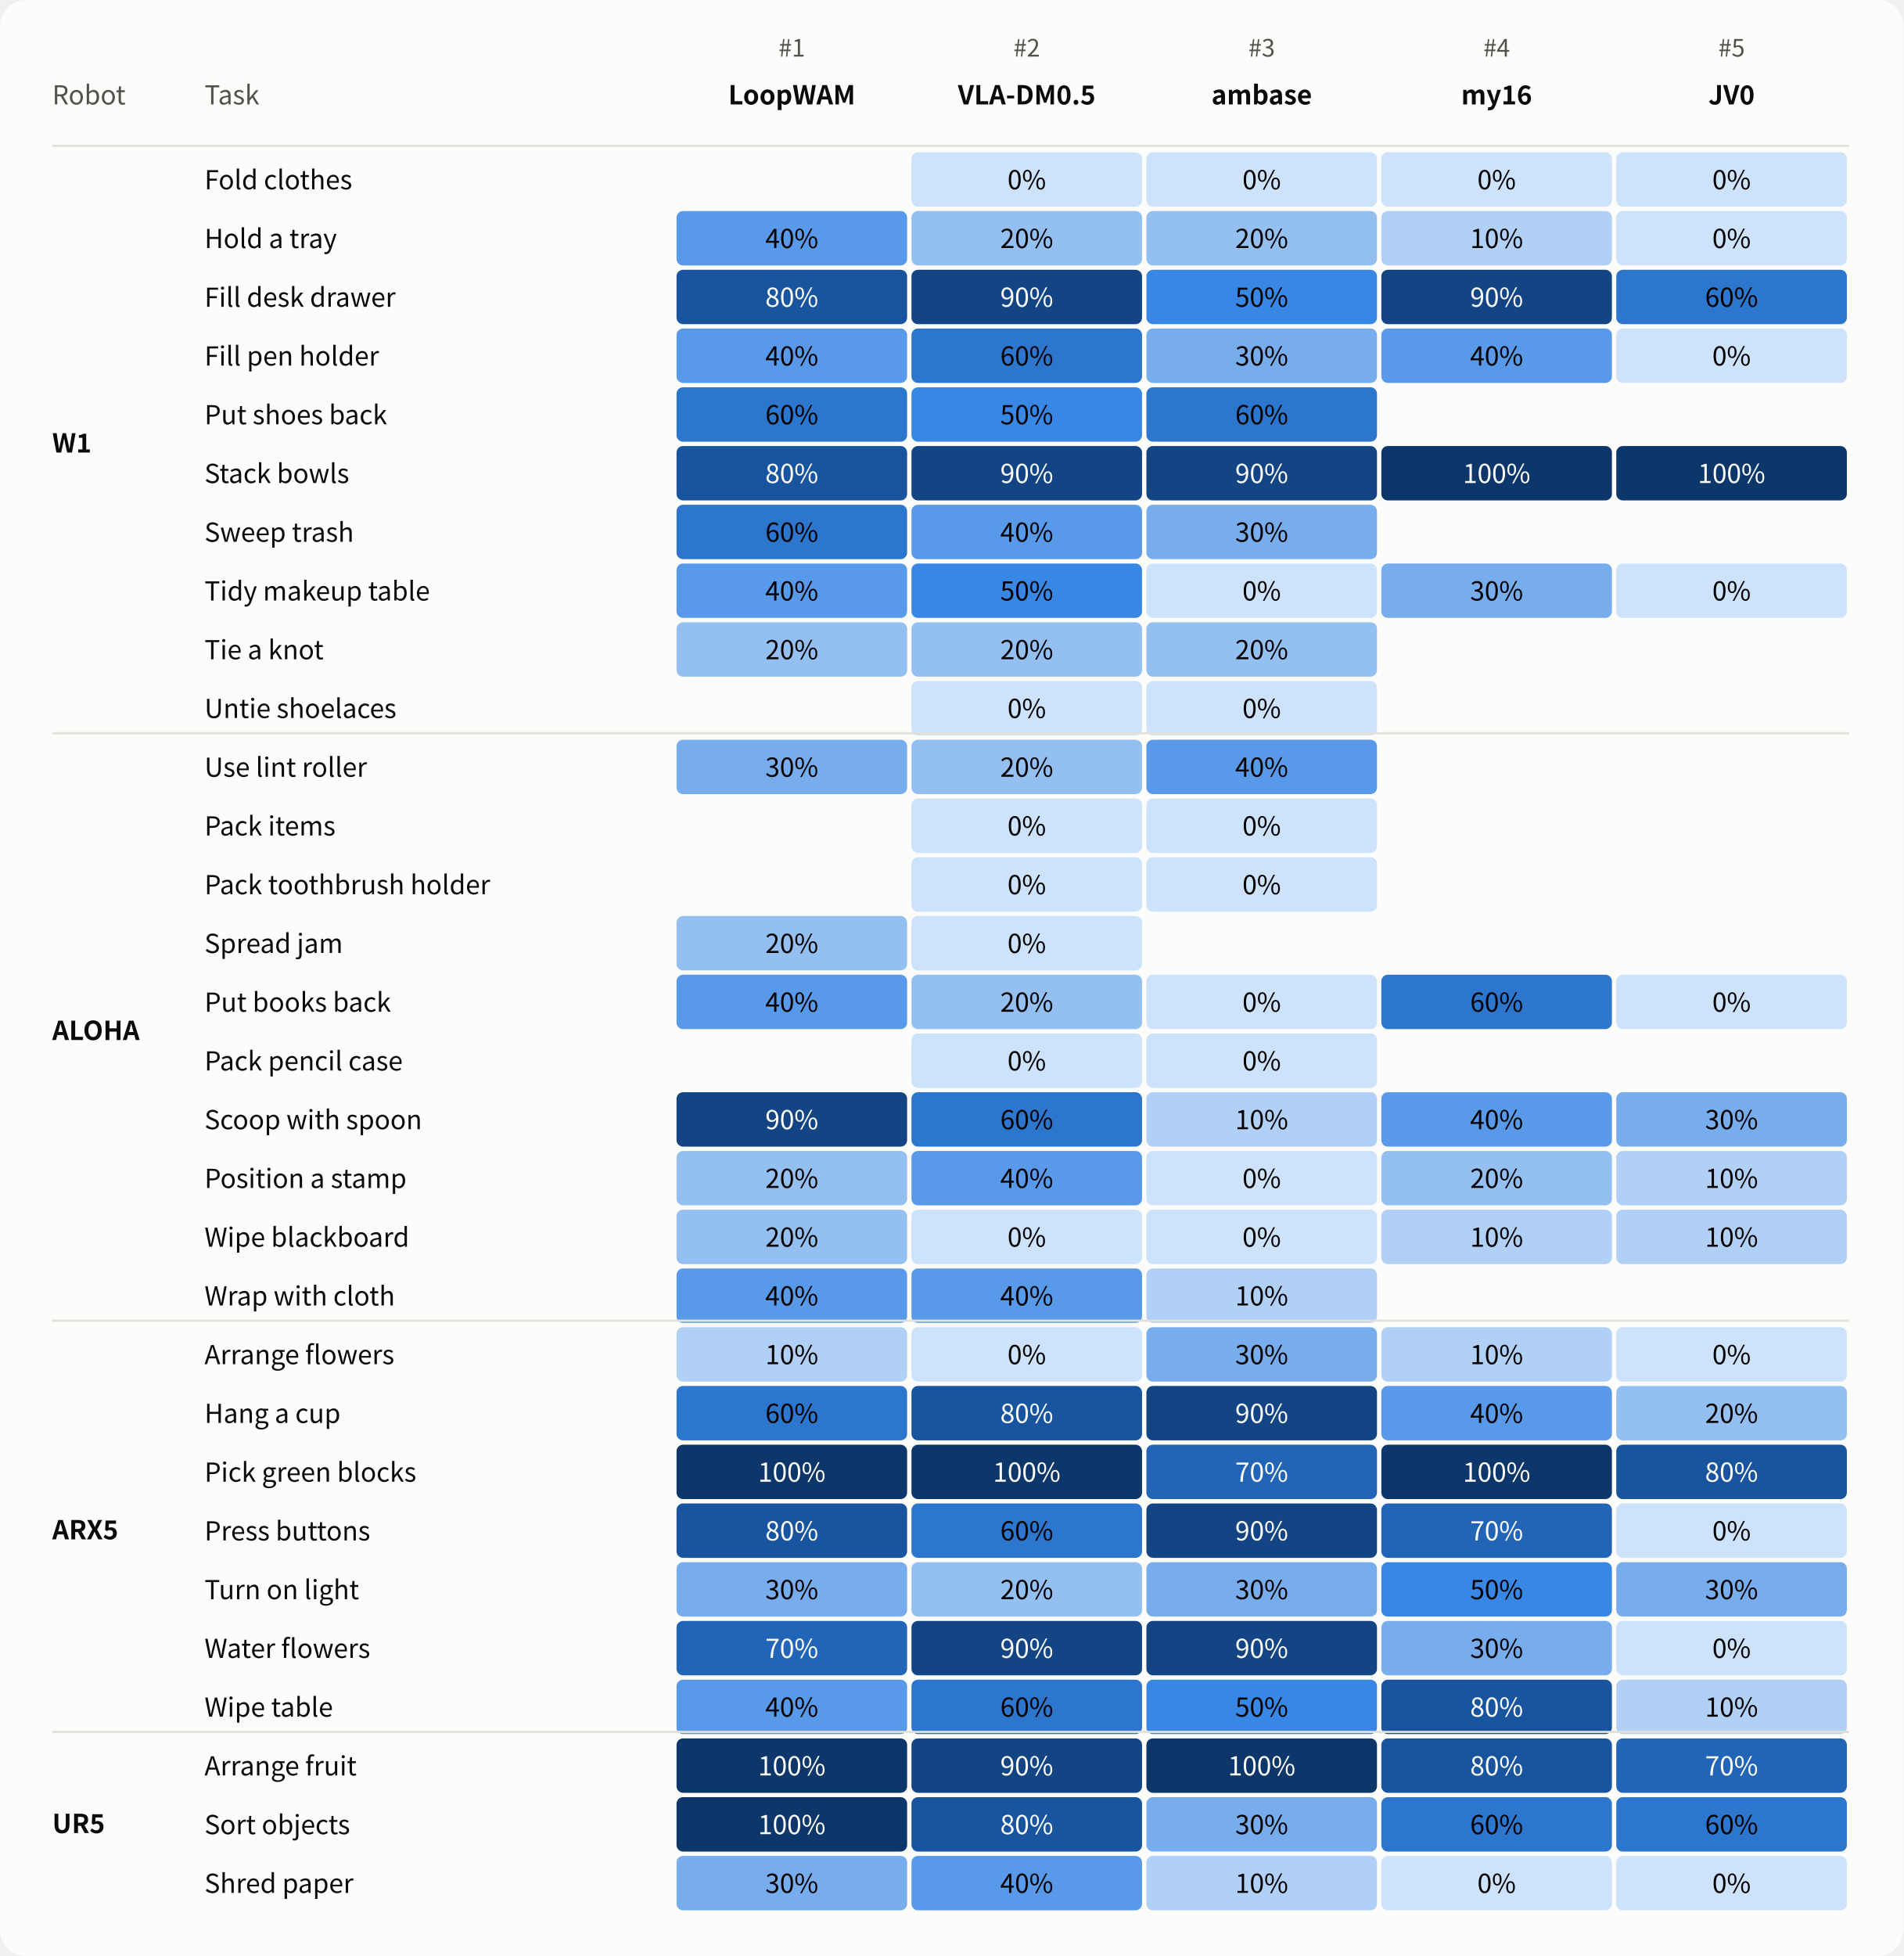
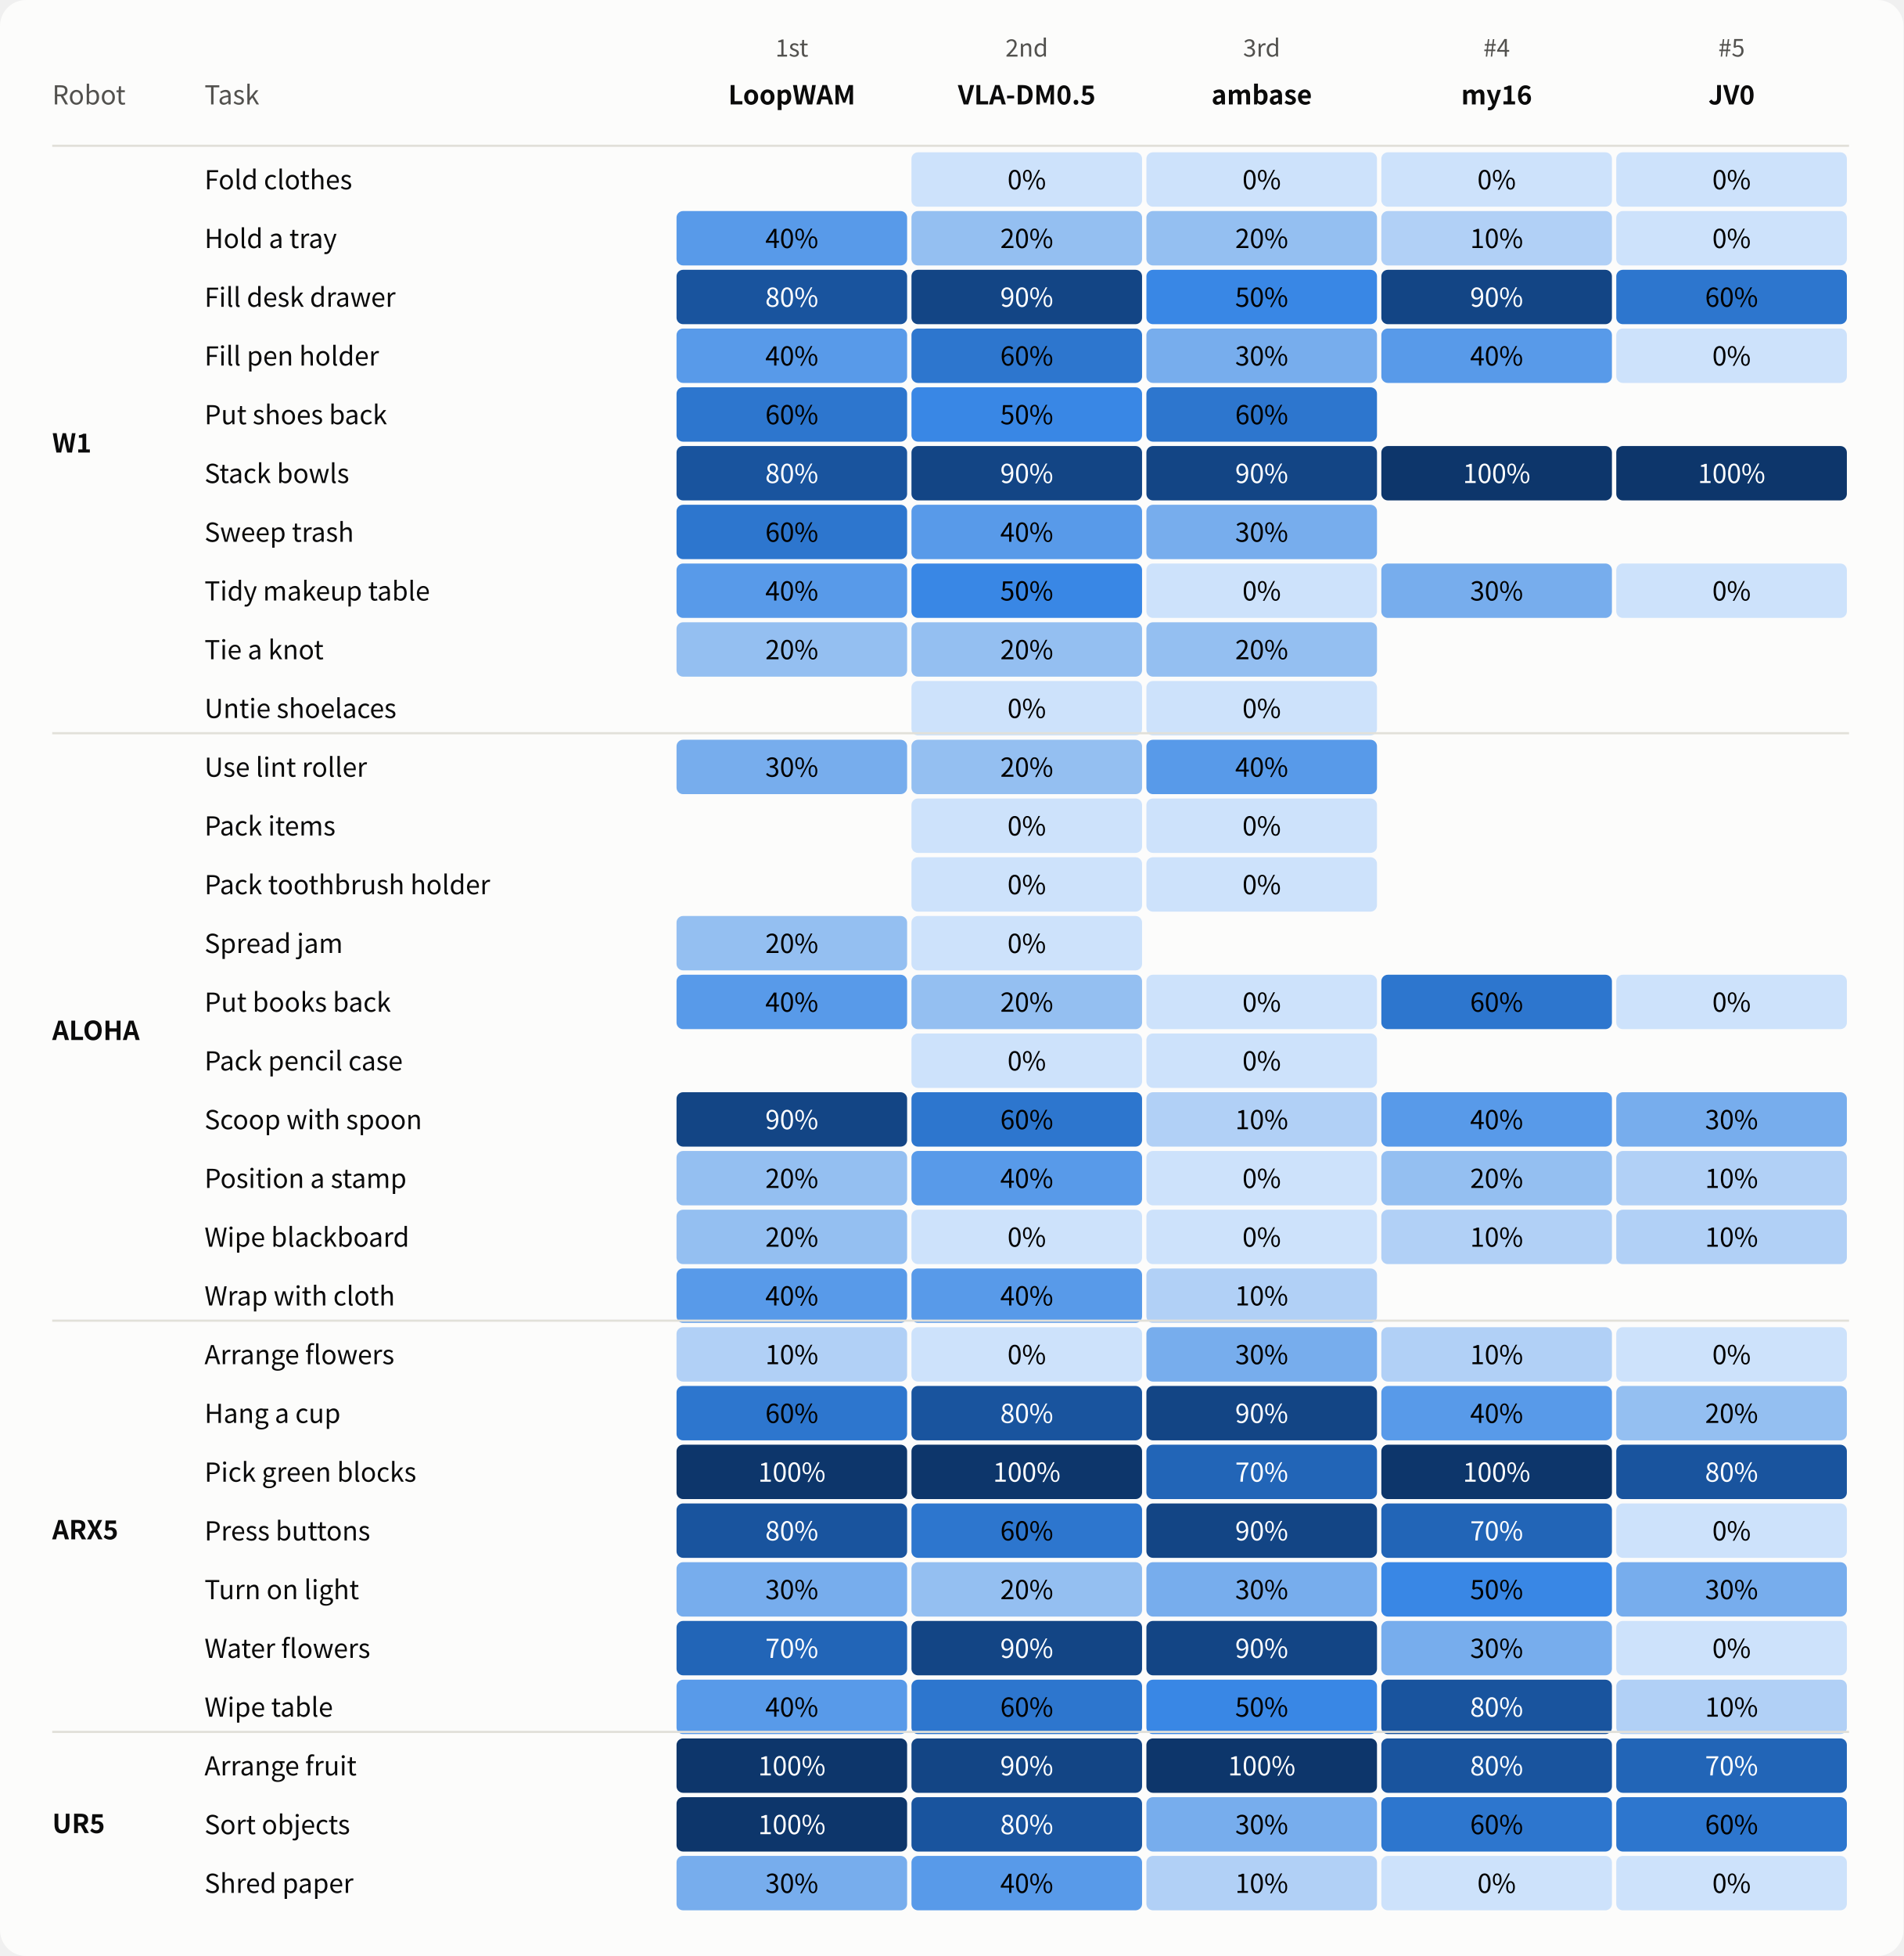
<svg xmlns="http://www.w3.org/2000/svg" width="875" height="899" viewBox="0 0 875 899" role="img" aria-labelledby="title desc">
  <style>text{font-family:system-ui,-apple-system,"Segoe UI","Noto Sans CJK SC",sans-serif;fill:#0b0b0b} .muted{fill:#52514e} .inverse{fill:#fcfcfb}</style>
  <rect width="100%" height="100%" rx="12" fill="#fcfcfb" />
  <text x="24.00" y="48.00" font-size="12" text-anchor="start" font-weight="400" class="muted">Robot</text>
  <text x="94.00" y="48.00" font-size="12" text-anchor="start" font-weight="400" class="muted">Task</text>
  <g>
-     <text x="364.00" y="26.00" font-size="11" text-anchor="middle" font-weight="400" class="muted">#1</text>
+     <text x="364.00" y="26.00" font-size="11" text-anchor="middle" font-weight="400" class="muted">1st</text>
    <text x="364.00" y="48.00" font-size="12" text-anchor="middle" font-weight="600" class="">LoopWAM</text>
  </g>
  <g>
-     <text x="472.00" y="26.00" font-size="11" text-anchor="middle" font-weight="400" class="muted">#2</text>
+     <text x="472.00" y="26.00" font-size="11" text-anchor="middle" font-weight="400" class="muted">2nd</text>
    <text x="472.00" y="48.00" font-size="12" text-anchor="middle" font-weight="600" class="">VLA-DM0.5</text>
  </g>
  <g>
-     <text x="580.00" y="26.00" font-size="11" text-anchor="middle" font-weight="400" class="muted">#3</text>
+     <text x="580.00" y="26.00" font-size="11" text-anchor="middle" font-weight="400" class="muted">3rd</text>
    <text x="580.00" y="48.00" font-size="12" text-anchor="middle" font-weight="600" class="">ambase</text>
  </g>
  <g>
    <text x="688.00" y="26.00" font-size="11" text-anchor="middle" font-weight="400" class="muted">#4</text>
    <text x="688.00" y="48.00" font-size="12" text-anchor="middle" font-weight="600" class="">my16</text>
  </g>
  <g>
    <text x="796.00" y="26.00" font-size="11" text-anchor="middle" font-weight="400" class="muted">#5</text>
    <text x="796.00" y="48.00" font-size="12" text-anchor="middle" font-weight="600" class="">JV0</text>
  </g>
  <path d="M 24 67 H 850" stroke="#e1e0d9" />
  <text x="24.00" y="208.00" font-size="12" text-anchor="start" font-weight="600" class="">W1</text>
  <text x="94.00" y="87.00" font-size="12" text-anchor="start" font-weight="400" class="">Fold clothes</text>
  <g>
    <rect x="311" y="70" width="106" height="25" rx="3" fill="#fcfcfb" />
  </g>
  <g>
    <rect x="419" y="70" width="106" height="25" rx="3" fill="#cde2fb" />
    <text x="472.0" y="87" font-size="12" text-anchor="middle" style="fill:#000000">0%</text>
  </g>
  <g>
    <rect x="527" y="70" width="106" height="25" rx="3" fill="#cde2fb" />
    <text x="580.0" y="87" font-size="12" text-anchor="middle" style="fill:#000000">0%</text>
  </g>
  <g>
    <rect x="635" y="70" width="106" height="25" rx="3" fill="#cde2fb" />
    <text x="688.0" y="87" font-size="12" text-anchor="middle" style="fill:#000000">0%</text>
  </g>
  <g>
    <rect x="743" y="70" width="106" height="25" rx="3" fill="#cde2fb" />
    <text x="796.0" y="87" font-size="12" text-anchor="middle" style="fill:#000000">0%</text>
  </g>
  <text x="94.00" y="114.00" font-size="12" text-anchor="start" font-weight="400" class="">Hold a tray</text>
  <g>
    <rect x="311" y="97" width="106" height="25" rx="3" fill="#589ae9" />
    <text x="364.0" y="114" font-size="12" text-anchor="middle" style="fill:#000000">40%</text>
  </g>
  <g>
    <rect x="419" y="97" width="106" height="25" rx="3" fill="#94bff1" />
    <text x="472.0" y="114" font-size="12" text-anchor="middle" style="fill:#000000">20%</text>
  </g>
  <g>
    <rect x="527" y="97" width="106" height="25" rx="3" fill="#94bff1" />
    <text x="580.0" y="114" font-size="12" text-anchor="middle" style="fill:#000000">20%</text>
  </g>
  <g>
    <rect x="635" y="97" width="106" height="25" rx="3" fill="#b1d0f6" />
    <text x="688.0" y="114" font-size="12" text-anchor="middle" style="fill:#000000">10%</text>
  </g>
  <g>
    <rect x="743" y="97" width="106" height="25" rx="3" fill="#cde2fb" />
    <text x="796.0" y="114" font-size="12" text-anchor="middle" style="fill:#000000">0%</text>
  </g>
  <text x="94.00" y="141.00" font-size="12" text-anchor="start" font-weight="400" class="">Fill desk drawer</text>
  <g>
    <rect x="311" y="124" width="106" height="25" rx="3" fill="#19549e" />
    <text x="364.0" y="141" font-size="12" text-anchor="middle" style="fill:#ffffff">80%</text>
  </g>
  <g>
    <rect x="419" y="124" width="106" height="25" rx="3" fill="#134585" />
    <text x="472.0" y="141" font-size="12" text-anchor="middle" style="fill:#ffffff">90%</text>
  </g>
  <g>
    <rect x="527" y="124" width="106" height="25" rx="3" fill="#3987e5" />
    <text x="580.0" y="141" font-size="12" text-anchor="middle" style="fill:#000000">50%</text>
  </g>
  <g>
    <rect x="635" y="124" width="106" height="25" rx="3" fill="#134585" />
    <text x="688.0" y="141" font-size="12" text-anchor="middle" style="fill:#ffffff">90%</text>
  </g>
  <g>
    <rect x="743" y="124" width="106" height="25" rx="3" fill="#2d76ce" />
    <text x="796.0" y="141" font-size="12" text-anchor="middle" style="fill:#000000">60%</text>
  </g>
  <text x="94.00" y="168.00" font-size="12" text-anchor="start" font-weight="400" class="">Fill pen holder</text>
  <g>
    <rect x="311" y="151" width="106" height="25" rx="3" fill="#589ae9" />
    <text x="364.0" y="168" font-size="12" text-anchor="middle" style="fill:#000000">40%</text>
  </g>
  <g>
    <rect x="419" y="151" width="106" height="25" rx="3" fill="#2d76ce" />
    <text x="472.0" y="168" font-size="12" text-anchor="middle" style="fill:#000000">60%</text>
  </g>
  <g>
    <rect x="527" y="151" width="106" height="25" rx="3" fill="#77aded" />
    <text x="580.0" y="168" font-size="12" text-anchor="middle" style="fill:#000000">30%</text>
  </g>
  <g>
    <rect x="635" y="151" width="106" height="25" rx="3" fill="#589ae9" />
    <text x="688.0" y="168" font-size="12" text-anchor="middle" style="fill:#000000">40%</text>
  </g>
  <g>
    <rect x="743" y="151" width="106" height="25" rx="3" fill="#cde2fb" />
    <text x="796.0" y="168" font-size="12" text-anchor="middle" style="fill:#000000">0%</text>
  </g>
  <text x="94.00" y="195.00" font-size="12" text-anchor="start" font-weight="400" class="">Put shoes back</text>
  <g>
    <rect x="311" y="178" width="106" height="25" rx="3" fill="#2d76ce" />
    <text x="364.0" y="195" font-size="12" text-anchor="middle" style="fill:#000000">60%</text>
  </g>
  <g>
    <rect x="419" y="178" width="106" height="25" rx="3" fill="#3987e5" />
    <text x="472.0" y="195" font-size="12" text-anchor="middle" style="fill:#000000">50%</text>
  </g>
  <g>
    <rect x="527" y="178" width="106" height="25" rx="3" fill="#2d76ce" />
    <text x="580.0" y="195" font-size="12" text-anchor="middle" style="fill:#000000">60%</text>
  </g>
  <g>
    <rect x="635" y="178" width="106" height="25" rx="3" fill="#fcfcfb" />
  </g>
  <g>
    <rect x="743" y="178" width="106" height="25" rx="3" fill="#fcfcfb" />
  </g>
  <text x="94.00" y="222.00" font-size="12" text-anchor="start" font-weight="400" class="">Stack bowls</text>
  <g>
    <rect x="311" y="205" width="106" height="25" rx="3" fill="#19549e" />
    <text x="364.0" y="222" font-size="12" text-anchor="middle" style="fill:#ffffff">80%</text>
  </g>
  <g>
    <rect x="419" y="205" width="106" height="25" rx="3" fill="#134585" />
    <text x="472.0" y="222" font-size="12" text-anchor="middle" style="fill:#ffffff">90%</text>
  </g>
  <g>
    <rect x="527" y="205" width="106" height="25" rx="3" fill="#134585" />
    <text x="580.0" y="222" font-size="12" text-anchor="middle" style="fill:#ffffff">90%</text>
  </g>
  <g>
    <rect x="635" y="205" width="106" height="25" rx="3" fill="#0d366b" />
    <text x="688.0" y="222" font-size="12" text-anchor="middle" style="fill:#ffffff">100%</text>
  </g>
  <g>
    <rect x="743" y="205" width="106" height="25" rx="3" fill="#0d366b" />
    <text x="796.0" y="222" font-size="12" text-anchor="middle" style="fill:#ffffff">100%</text>
  </g>
  <text x="94.00" y="249.00" font-size="12" text-anchor="start" font-weight="400" class="">Sweep trash</text>
  <g>
    <rect x="311" y="232" width="106" height="25" rx="3" fill="#2d76ce" />
    <text x="364.0" y="249" font-size="12" text-anchor="middle" style="fill:#000000">60%</text>
  </g>
  <g>
    <rect x="419" y="232" width="106" height="25" rx="3" fill="#589ae9" />
    <text x="472.0" y="249" font-size="12" text-anchor="middle" style="fill:#000000">40%</text>
  </g>
  <g>
    <rect x="527" y="232" width="106" height="25" rx="3" fill="#77aded" />
    <text x="580.0" y="249" font-size="12" text-anchor="middle" style="fill:#000000">30%</text>
  </g>
  <g>
    <rect x="635" y="232" width="106" height="25" rx="3" fill="#fcfcfb" />
  </g>
  <g>
    <rect x="743" y="232" width="106" height="25" rx="3" fill="#fcfcfb" />
  </g>
  <text x="94.00" y="276.00" font-size="12" text-anchor="start" font-weight="400" class="">Tidy makeup table</text>
  <g>
    <rect x="311" y="259" width="106" height="25" rx="3" fill="#589ae9" />
    <text x="364.0" y="276" font-size="12" text-anchor="middle" style="fill:#000000">40%</text>
  </g>
  <g>
    <rect x="419" y="259" width="106" height="25" rx="3" fill="#3987e5" />
    <text x="472.0" y="276" font-size="12" text-anchor="middle" style="fill:#000000">50%</text>
  </g>
  <g>
    <rect x="527" y="259" width="106" height="25" rx="3" fill="#cde2fb" />
    <text x="580.0" y="276" font-size="12" text-anchor="middle" style="fill:#000000">0%</text>
  </g>
  <g>
    <rect x="635" y="259" width="106" height="25" rx="3" fill="#77aded" />
    <text x="688.0" y="276" font-size="12" text-anchor="middle" style="fill:#000000">30%</text>
  </g>
  <g>
    <rect x="743" y="259" width="106" height="25" rx="3" fill="#cde2fb" />
    <text x="796.0" y="276" font-size="12" text-anchor="middle" style="fill:#000000">0%</text>
  </g>
  <text x="94.00" y="303.00" font-size="12" text-anchor="start" font-weight="400" class="">Tie a knot</text>
  <g>
    <rect x="311" y="286" width="106" height="25" rx="3" fill="#94bff1" />
    <text x="364.0" y="303" font-size="12" text-anchor="middle" style="fill:#000000">20%</text>
  </g>
  <g>
    <rect x="419" y="286" width="106" height="25" rx="3" fill="#94bff1" />
    <text x="472.0" y="303" font-size="12" text-anchor="middle" style="fill:#000000">20%</text>
  </g>
  <g>
    <rect x="527" y="286" width="106" height="25" rx="3" fill="#94bff1" />
    <text x="580.0" y="303" font-size="12" text-anchor="middle" style="fill:#000000">20%</text>
  </g>
  <g>
    <rect x="635" y="286" width="106" height="25" rx="3" fill="#fcfcfb" />
  </g>
  <g>
    <rect x="743" y="286" width="106" height="25" rx="3" fill="#fcfcfb" />
  </g>
  <text x="94.00" y="330.00" font-size="12" text-anchor="start" font-weight="400" class="">Untie shoelaces</text>
  <g>
    <rect x="311" y="313" width="106" height="25" rx="3" fill="#fcfcfb" />
  </g>
  <g>
    <rect x="419" y="313" width="106" height="25" rx="3" fill="#cde2fb" />
    <text x="472.0" y="330" font-size="12" text-anchor="middle" style="fill:#000000">0%</text>
  </g>
  <g>
    <rect x="527" y="313" width="106" height="25" rx="3" fill="#cde2fb" />
    <text x="580.0" y="330" font-size="12" text-anchor="middle" style="fill:#000000">0%</text>
  </g>
  <g>
    <rect x="635" y="313" width="106" height="25" rx="3" fill="#fcfcfb" />
  </g>
  <g>
    <rect x="743" y="313" width="106" height="25" rx="3" fill="#fcfcfb" />
  </g>
  <path d="M 24 337 H 850" stroke="#e1e0d9" />
  <text x="24.00" y="478.00" font-size="12" text-anchor="start" font-weight="600" class="">ALOHA</text>
  <text x="94.00" y="357.00" font-size="12" text-anchor="start" font-weight="400" class="">Use lint roller</text>
  <g>
    <rect x="311" y="340" width="106" height="25" rx="3" fill="#77aded" />
    <text x="364.0" y="357" font-size="12" text-anchor="middle" style="fill:#000000">30%</text>
  </g>
  <g>
    <rect x="419" y="340" width="106" height="25" rx="3" fill="#94bff1" />
    <text x="472.0" y="357" font-size="12" text-anchor="middle" style="fill:#000000">20%</text>
  </g>
  <g>
    <rect x="527" y="340" width="106" height="25" rx="3" fill="#589ae9" />
    <text x="580.0" y="357" font-size="12" text-anchor="middle" style="fill:#000000">40%</text>
  </g>
  <g>
    <rect x="635" y="340" width="106" height="25" rx="3" fill="#fcfcfb" />
  </g>
  <g>
    <rect x="743" y="340" width="106" height="25" rx="3" fill="#fcfcfb" />
  </g>
  <text x="94.00" y="384.00" font-size="12" text-anchor="start" font-weight="400" class="">Pack items</text>
  <g>
    <rect x="311" y="367" width="106" height="25" rx="3" fill="#fcfcfb" />
  </g>
  <g>
    <rect x="419" y="367" width="106" height="25" rx="3" fill="#cde2fb" />
    <text x="472.0" y="384" font-size="12" text-anchor="middle" style="fill:#000000">0%</text>
  </g>
  <g>
    <rect x="527" y="367" width="106" height="25" rx="3" fill="#cde2fb" />
    <text x="580.0" y="384" font-size="12" text-anchor="middle" style="fill:#000000">0%</text>
  </g>
  <g>
    <rect x="635" y="367" width="106" height="25" rx="3" fill="#fcfcfb" />
  </g>
  <g>
    <rect x="743" y="367" width="106" height="25" rx="3" fill="#fcfcfb" />
  </g>
  <text x="94.00" y="411.00" font-size="12" text-anchor="start" font-weight="400" class="">Pack toothbrush holder</text>
  <g>
    <rect x="311" y="394" width="106" height="25" rx="3" fill="#fcfcfb" />
  </g>
  <g>
    <rect x="419" y="394" width="106" height="25" rx="3" fill="#cde2fb" />
    <text x="472.0" y="411" font-size="12" text-anchor="middle" style="fill:#000000">0%</text>
  </g>
  <g>
    <rect x="527" y="394" width="106" height="25" rx="3" fill="#cde2fb" />
    <text x="580.0" y="411" font-size="12" text-anchor="middle" style="fill:#000000">0%</text>
  </g>
  <g>
    <rect x="635" y="394" width="106" height="25" rx="3" fill="#fcfcfb" />
  </g>
  <g>
    <rect x="743" y="394" width="106" height="25" rx="3" fill="#fcfcfb" />
  </g>
  <text x="94.00" y="438.00" font-size="12" text-anchor="start" font-weight="400" class="">Spread jam</text>
  <g>
    <rect x="311" y="421" width="106" height="25" rx="3" fill="#94bff1" />
    <text x="364.0" y="438" font-size="12" text-anchor="middle" style="fill:#000000">20%</text>
  </g>
  <g>
    <rect x="419" y="421" width="106" height="25" rx="3" fill="#cde2fb" />
    <text x="472.0" y="438" font-size="12" text-anchor="middle" style="fill:#000000">0%</text>
  </g>
  <g>
    <rect x="527" y="421" width="106" height="25" rx="3" fill="#fcfcfb" />
  </g>
  <g>
    <rect x="635" y="421" width="106" height="25" rx="3" fill="#fcfcfb" />
  </g>
  <g>
    <rect x="743" y="421" width="106" height="25" rx="3" fill="#fcfcfb" />
  </g>
  <text x="94.00" y="465.00" font-size="12" text-anchor="start" font-weight="400" class="">Put books back</text>
  <g>
    <rect x="311" y="448" width="106" height="25" rx="3" fill="#589ae9" />
    <text x="364.0" y="465" font-size="12" text-anchor="middle" style="fill:#000000">40%</text>
  </g>
  <g>
    <rect x="419" y="448" width="106" height="25" rx="3" fill="#94bff1" />
    <text x="472.0" y="465" font-size="12" text-anchor="middle" style="fill:#000000">20%</text>
  </g>
  <g>
    <rect x="527" y="448" width="106" height="25" rx="3" fill="#cde2fb" />
    <text x="580.0" y="465" font-size="12" text-anchor="middle" style="fill:#000000">0%</text>
  </g>
  <g>
    <rect x="635" y="448" width="106" height="25" rx="3" fill="#2d76ce" />
    <text x="688.0" y="465" font-size="12" text-anchor="middle" style="fill:#000000">60%</text>
  </g>
  <g>
    <rect x="743" y="448" width="106" height="25" rx="3" fill="#cde2fb" />
    <text x="796.0" y="465" font-size="12" text-anchor="middle" style="fill:#000000">0%</text>
  </g>
  <text x="94.00" y="492.00" font-size="12" text-anchor="start" font-weight="400" class="">Pack pencil case</text>
  <g>
    <rect x="311" y="475" width="106" height="25" rx="3" fill="#fcfcfb" />
  </g>
  <g>
    <rect x="419" y="475" width="106" height="25" rx="3" fill="#cde2fb" />
    <text x="472.0" y="492" font-size="12" text-anchor="middle" style="fill:#000000">0%</text>
  </g>
  <g>
    <rect x="527" y="475" width="106" height="25" rx="3" fill="#cde2fb" />
    <text x="580.0" y="492" font-size="12" text-anchor="middle" style="fill:#000000">0%</text>
  </g>
  <g>
    <rect x="635" y="475" width="106" height="25" rx="3" fill="#fcfcfb" />
  </g>
  <g>
    <rect x="743" y="475" width="106" height="25" rx="3" fill="#fcfcfb" />
  </g>
  <text x="94.00" y="519.00" font-size="12" text-anchor="start" font-weight="400" class="">Scoop with spoon</text>
  <g>
    <rect x="311" y="502" width="106" height="25" rx="3" fill="#134585" />
    <text x="364.0" y="519" font-size="12" text-anchor="middle" style="fill:#ffffff">90%</text>
  </g>
  <g>
    <rect x="419" y="502" width="106" height="25" rx="3" fill="#2d76ce" />
    <text x="472.0" y="519" font-size="12" text-anchor="middle" style="fill:#000000">60%</text>
  </g>
  <g>
    <rect x="527" y="502" width="106" height="25" rx="3" fill="#b1d0f6" />
    <text x="580.0" y="519" font-size="12" text-anchor="middle" style="fill:#000000">10%</text>
  </g>
  <g>
    <rect x="635" y="502" width="106" height="25" rx="3" fill="#589ae9" />
    <text x="688.0" y="519" font-size="12" text-anchor="middle" style="fill:#000000">40%</text>
  </g>
  <g>
    <rect x="743" y="502" width="106" height="25" rx="3" fill="#77aded" />
    <text x="796.0" y="519" font-size="12" text-anchor="middle" style="fill:#000000">30%</text>
  </g>
  <text x="94.00" y="546.00" font-size="12" text-anchor="start" font-weight="400" class="">Position a stamp</text>
  <g>
    <rect x="311" y="529" width="106" height="25" rx="3" fill="#94bff1" />
    <text x="364.0" y="546" font-size="12" text-anchor="middle" style="fill:#000000">20%</text>
  </g>
  <g>
    <rect x="419" y="529" width="106" height="25" rx="3" fill="#589ae9" />
    <text x="472.0" y="546" font-size="12" text-anchor="middle" style="fill:#000000">40%</text>
  </g>
  <g>
    <rect x="527" y="529" width="106" height="25" rx="3" fill="#cde2fb" />
    <text x="580.0" y="546" font-size="12" text-anchor="middle" style="fill:#000000">0%</text>
  </g>
  <g>
    <rect x="635" y="529" width="106" height="25" rx="3" fill="#94bff1" />
    <text x="688.0" y="546" font-size="12" text-anchor="middle" style="fill:#000000">20%</text>
  </g>
  <g>
    <rect x="743" y="529" width="106" height="25" rx="3" fill="#b1d0f6" />
    <text x="796.0" y="546" font-size="12" text-anchor="middle" style="fill:#000000">10%</text>
  </g>
  <text x="94.00" y="573.00" font-size="12" text-anchor="start" font-weight="400" class="">Wipe blackboard</text>
  <g>
    <rect x="311" y="556" width="106" height="25" rx="3" fill="#94bff1" />
    <text x="364.0" y="573" font-size="12" text-anchor="middle" style="fill:#000000">20%</text>
  </g>
  <g>
    <rect x="419" y="556" width="106" height="25" rx="3" fill="#cde2fb" />
    <text x="472.0" y="573" font-size="12" text-anchor="middle" style="fill:#000000">0%</text>
  </g>
  <g>
    <rect x="527" y="556" width="106" height="25" rx="3" fill="#cde2fb" />
    <text x="580.0" y="573" font-size="12" text-anchor="middle" style="fill:#000000">0%</text>
  </g>
  <g>
    <rect x="635" y="556" width="106" height="25" rx="3" fill="#b1d0f6" />
    <text x="688.0" y="573" font-size="12" text-anchor="middle" style="fill:#000000">10%</text>
  </g>
  <g>
    <rect x="743" y="556" width="106" height="25" rx="3" fill="#b1d0f6" />
    <text x="796.0" y="573" font-size="12" text-anchor="middle" style="fill:#000000">10%</text>
  </g>
  <text x="94.00" y="600.00" font-size="12" text-anchor="start" font-weight="400" class="">Wrap with cloth</text>
  <g>
    <rect x="311" y="583" width="106" height="25" rx="3" fill="#589ae9" />
    <text x="364.0" y="600" font-size="12" text-anchor="middle" style="fill:#000000">40%</text>
  </g>
  <g>
    <rect x="419" y="583" width="106" height="25" rx="3" fill="#589ae9" />
    <text x="472.0" y="600" font-size="12" text-anchor="middle" style="fill:#000000">40%</text>
  </g>
  <g>
    <rect x="527" y="583" width="106" height="25" rx="3" fill="#b1d0f6" />
    <text x="580.0" y="600" font-size="12" text-anchor="middle" style="fill:#000000">10%</text>
  </g>
  <g>
    <rect x="635" y="583" width="106" height="25" rx="3" fill="#fcfcfb" />
  </g>
  <g>
    <rect x="743" y="583" width="106" height="25" rx="3" fill="#fcfcfb" />
  </g>
  <path d="M 24 607 H 850" stroke="#e1e0d9" />
  <text x="24.00" y="707.50" font-size="12" text-anchor="start" font-weight="600" class="">ARX5</text>
  <text x="94.00" y="627.00" font-size="12" text-anchor="start" font-weight="400" class="">Arrange flowers</text>
  <g>
    <rect x="311" y="610" width="106" height="25" rx="3" fill="#b1d0f6" />
    <text x="364.0" y="627" font-size="12" text-anchor="middle" style="fill:#000000">10%</text>
  </g>
  <g>
    <rect x="419" y="610" width="106" height="25" rx="3" fill="#cde2fb" />
    <text x="472.0" y="627" font-size="12" text-anchor="middle" style="fill:#000000">0%</text>
  </g>
  <g>
    <rect x="527" y="610" width="106" height="25" rx="3" fill="#77aded" />
    <text x="580.0" y="627" font-size="12" text-anchor="middle" style="fill:#000000">30%</text>
  </g>
  <g>
    <rect x="635" y="610" width="106" height="25" rx="3" fill="#b1d0f6" />
    <text x="688.0" y="627" font-size="12" text-anchor="middle" style="fill:#000000">10%</text>
  </g>
  <g>
    <rect x="743" y="610" width="106" height="25" rx="3" fill="#cde2fb" />
    <text x="796.0" y="627" font-size="12" text-anchor="middle" style="fill:#000000">0%</text>
  </g>
  <text x="94.00" y="654.00" font-size="12" text-anchor="start" font-weight="400" class="">Hang a cup</text>
  <g>
    <rect x="311" y="637" width="106" height="25" rx="3" fill="#2d76ce" />
    <text x="364.0" y="654" font-size="12" text-anchor="middle" style="fill:#000000">60%</text>
  </g>
  <g>
    <rect x="419" y="637" width="106" height="25" rx="3" fill="#19549e" />
    <text x="472.0" y="654" font-size="12" text-anchor="middle" style="fill:#ffffff">80%</text>
  </g>
  <g>
    <rect x="527" y="637" width="106" height="25" rx="3" fill="#134585" />
    <text x="580.0" y="654" font-size="12" text-anchor="middle" style="fill:#ffffff">90%</text>
  </g>
  <g>
    <rect x="635" y="637" width="106" height="25" rx="3" fill="#589ae9" />
    <text x="688.0" y="654" font-size="12" text-anchor="middle" style="fill:#000000">40%</text>
  </g>
  <g>
    <rect x="743" y="637" width="106" height="25" rx="3" fill="#94bff1" />
    <text x="796.0" y="654" font-size="12" text-anchor="middle" style="fill:#000000">20%</text>
  </g>
  <text x="94.00" y="681.00" font-size="12" text-anchor="start" font-weight="400" class="">Pick green blocks</text>
  <g>
    <rect x="311" y="664" width="106" height="25" rx="3" fill="#0d366b" />
    <text x="364.0" y="681" font-size="12" text-anchor="middle" style="fill:#ffffff">100%</text>
  </g>
  <g>
    <rect x="419" y="664" width="106" height="25" rx="3" fill="#0d366b" />
    <text x="472.0" y="681" font-size="12" text-anchor="middle" style="fill:#ffffff">100%</text>
  </g>
  <g>
    <rect x="527" y="664" width="106" height="25" rx="3" fill="#2265b7" />
    <text x="580.0" y="681" font-size="12" text-anchor="middle" style="fill:#ffffff">70%</text>
  </g>
  <g>
    <rect x="635" y="664" width="106" height="25" rx="3" fill="#0d366b" />
    <text x="688.0" y="681" font-size="12" text-anchor="middle" style="fill:#ffffff">100%</text>
  </g>
  <g>
    <rect x="743" y="664" width="106" height="25" rx="3" fill="#19549e" />
    <text x="796.0" y="681" font-size="12" text-anchor="middle" style="fill:#ffffff">80%</text>
  </g>
  <text x="94.00" y="708.00" font-size="12" text-anchor="start" font-weight="400" class="">Press buttons</text>
  <g>
    <rect x="311" y="691" width="106" height="25" rx="3" fill="#19549e" />
    <text x="364.0" y="708" font-size="12" text-anchor="middle" style="fill:#ffffff">80%</text>
  </g>
  <g>
    <rect x="419" y="691" width="106" height="25" rx="3" fill="#2d76ce" />
    <text x="472.0" y="708" font-size="12" text-anchor="middle" style="fill:#000000">60%</text>
  </g>
  <g>
    <rect x="527" y="691" width="106" height="25" rx="3" fill="#134585" />
    <text x="580.0" y="708" font-size="12" text-anchor="middle" style="fill:#ffffff">90%</text>
  </g>
  <g>
    <rect x="635" y="691" width="106" height="25" rx="3" fill="#2265b7" />
    <text x="688.0" y="708" font-size="12" text-anchor="middle" style="fill:#ffffff">70%</text>
  </g>
  <g>
    <rect x="743" y="691" width="106" height="25" rx="3" fill="#cde2fb" />
    <text x="796.0" y="708" font-size="12" text-anchor="middle" style="fill:#000000">0%</text>
  </g>
  <text x="94.00" y="735.00" font-size="12" text-anchor="start" font-weight="400" class="">Turn on light</text>
  <g>
    <rect x="311" y="718" width="106" height="25" rx="3" fill="#77aded" />
    <text x="364.0" y="735" font-size="12" text-anchor="middle" style="fill:#000000">30%</text>
  </g>
  <g>
    <rect x="419" y="718" width="106" height="25" rx="3" fill="#94bff1" />
    <text x="472.0" y="735" font-size="12" text-anchor="middle" style="fill:#000000">20%</text>
  </g>
  <g>
    <rect x="527" y="718" width="106" height="25" rx="3" fill="#77aded" />
    <text x="580.0" y="735" font-size="12" text-anchor="middle" style="fill:#000000">30%</text>
  </g>
  <g>
    <rect x="635" y="718" width="106" height="25" rx="3" fill="#3987e5" />
    <text x="688.0" y="735" font-size="12" text-anchor="middle" style="fill:#000000">50%</text>
  </g>
  <g>
    <rect x="743" y="718" width="106" height="25" rx="3" fill="#77aded" />
    <text x="796.0" y="735" font-size="12" text-anchor="middle" style="fill:#000000">30%</text>
  </g>
  <text x="94.00" y="762.00" font-size="12" text-anchor="start" font-weight="400" class="">Water flowers</text>
  <g>
    <rect x="311" y="745" width="106" height="25" rx="3" fill="#2265b7" />
    <text x="364.0" y="762" font-size="12" text-anchor="middle" style="fill:#ffffff">70%</text>
  </g>
  <g>
    <rect x="419" y="745" width="106" height="25" rx="3" fill="#134585" />
    <text x="472.0" y="762" font-size="12" text-anchor="middle" style="fill:#ffffff">90%</text>
  </g>
  <g>
    <rect x="527" y="745" width="106" height="25" rx="3" fill="#134585" />
    <text x="580.0" y="762" font-size="12" text-anchor="middle" style="fill:#ffffff">90%</text>
  </g>
  <g>
    <rect x="635" y="745" width="106" height="25" rx="3" fill="#77aded" />
    <text x="688.0" y="762" font-size="12" text-anchor="middle" style="fill:#000000">30%</text>
  </g>
  <g>
    <rect x="743" y="745" width="106" height="25" rx="3" fill="#cde2fb" />
    <text x="796.0" y="762" font-size="12" text-anchor="middle" style="fill:#000000">0%</text>
  </g>
  <text x="94.00" y="789.00" font-size="12" text-anchor="start" font-weight="400" class="">Wipe table</text>
  <g>
    <rect x="311" y="772" width="106" height="25" rx="3" fill="#589ae9" />
    <text x="364.0" y="789" font-size="12" text-anchor="middle" style="fill:#000000">40%</text>
  </g>
  <g>
    <rect x="419" y="772" width="106" height="25" rx="3" fill="#2d76ce" />
    <text x="472.0" y="789" font-size="12" text-anchor="middle" style="fill:#000000">60%</text>
  </g>
  <g>
    <rect x="527" y="772" width="106" height="25" rx="3" fill="#3987e5" />
    <text x="580.0" y="789" font-size="12" text-anchor="middle" style="fill:#000000">50%</text>
  </g>
  <g>
    <rect x="635" y="772" width="106" height="25" rx="3" fill="#19549e" />
    <text x="688.0" y="789" font-size="12" text-anchor="middle" style="fill:#ffffff">80%</text>
  </g>
  <g>
    <rect x="743" y="772" width="106" height="25" rx="3" fill="#b1d0f6" />
    <text x="796.0" y="789" font-size="12" text-anchor="middle" style="fill:#000000">10%</text>
  </g>
  <path d="M 24 796 H 850" stroke="#e1e0d9" />
  <text x="24.00" y="842.50" font-size="12" text-anchor="start" font-weight="600" class="">UR5</text>
  <text x="94.00" y="816.00" font-size="12" text-anchor="start" font-weight="400" class="">Arrange fruit</text>
  <g>
    <rect x="311" y="799" width="106" height="25" rx="3" fill="#0d366b" />
    <text x="364.0" y="816" font-size="12" text-anchor="middle" style="fill:#ffffff">100%</text>
  </g>
  <g>
    <rect x="419" y="799" width="106" height="25" rx="3" fill="#134585" />
    <text x="472.0" y="816" font-size="12" text-anchor="middle" style="fill:#ffffff">90%</text>
  </g>
  <g>
    <rect x="527" y="799" width="106" height="25" rx="3" fill="#0d366b" />
    <text x="580.0" y="816" font-size="12" text-anchor="middle" style="fill:#ffffff">100%</text>
  </g>
  <g>
    <rect x="635" y="799" width="106" height="25" rx="3" fill="#19549e" />
    <text x="688.0" y="816" font-size="12" text-anchor="middle" style="fill:#ffffff">80%</text>
  </g>
  <g>
    <rect x="743" y="799" width="106" height="25" rx="3" fill="#2265b7" />
    <text x="796.0" y="816" font-size="12" text-anchor="middle" style="fill:#ffffff">70%</text>
  </g>
  <text x="94.00" y="843.00" font-size="12" text-anchor="start" font-weight="400" class="">Sort objects</text>
  <g>
    <rect x="311" y="826" width="106" height="25" rx="3" fill="#0d366b" />
    <text x="364.0" y="843" font-size="12" text-anchor="middle" style="fill:#ffffff">100%</text>
  </g>
  <g>
    <rect x="419" y="826" width="106" height="25" rx="3" fill="#19549e" />
    <text x="472.0" y="843" font-size="12" text-anchor="middle" style="fill:#ffffff">80%</text>
  </g>
  <g>
    <rect x="527" y="826" width="106" height="25" rx="3" fill="#77aded" />
    <text x="580.0" y="843" font-size="12" text-anchor="middle" style="fill:#000000">30%</text>
  </g>
  <g>
    <rect x="635" y="826" width="106" height="25" rx="3" fill="#2d76ce" />
    <text x="688.0" y="843" font-size="12" text-anchor="middle" style="fill:#000000">60%</text>
  </g>
  <g>
    <rect x="743" y="826" width="106" height="25" rx="3" fill="#2d76ce" />
    <text x="796.0" y="843" font-size="12" text-anchor="middle" style="fill:#000000">60%</text>
  </g>
  <text x="94.00" y="870.00" font-size="12" text-anchor="start" font-weight="400" class="">Shred paper</text>
  <g>
    <rect x="311" y="853" width="106" height="25" rx="3" fill="#77aded" />
    <text x="364.0" y="870" font-size="12" text-anchor="middle" style="fill:#000000">30%</text>
  </g>
  <g>
    <rect x="419" y="853" width="106" height="25" rx="3" fill="#589ae9" />
    <text x="472.0" y="870" font-size="12" text-anchor="middle" style="fill:#000000">40%</text>
  </g>
  <g>
    <rect x="527" y="853" width="106" height="25" rx="3" fill="#b1d0f6" />
    <text x="580.0" y="870" font-size="12" text-anchor="middle" style="fill:#000000">10%</text>
  </g>
  <g>
    <rect x="635" y="853" width="106" height="25" rx="3" fill="#cde2fb" />
    <text x="688.0" y="870" font-size="12" text-anchor="middle" style="fill:#000000">0%</text>
  </g>
  <g>
    <rect x="743" y="853" width="106" height="25" rx="3" fill="#cde2fb" />
    <text x="796.0" y="870" font-size="12" text-anchor="middle" style="fill:#000000">0%</text>
  </g>
</svg>
